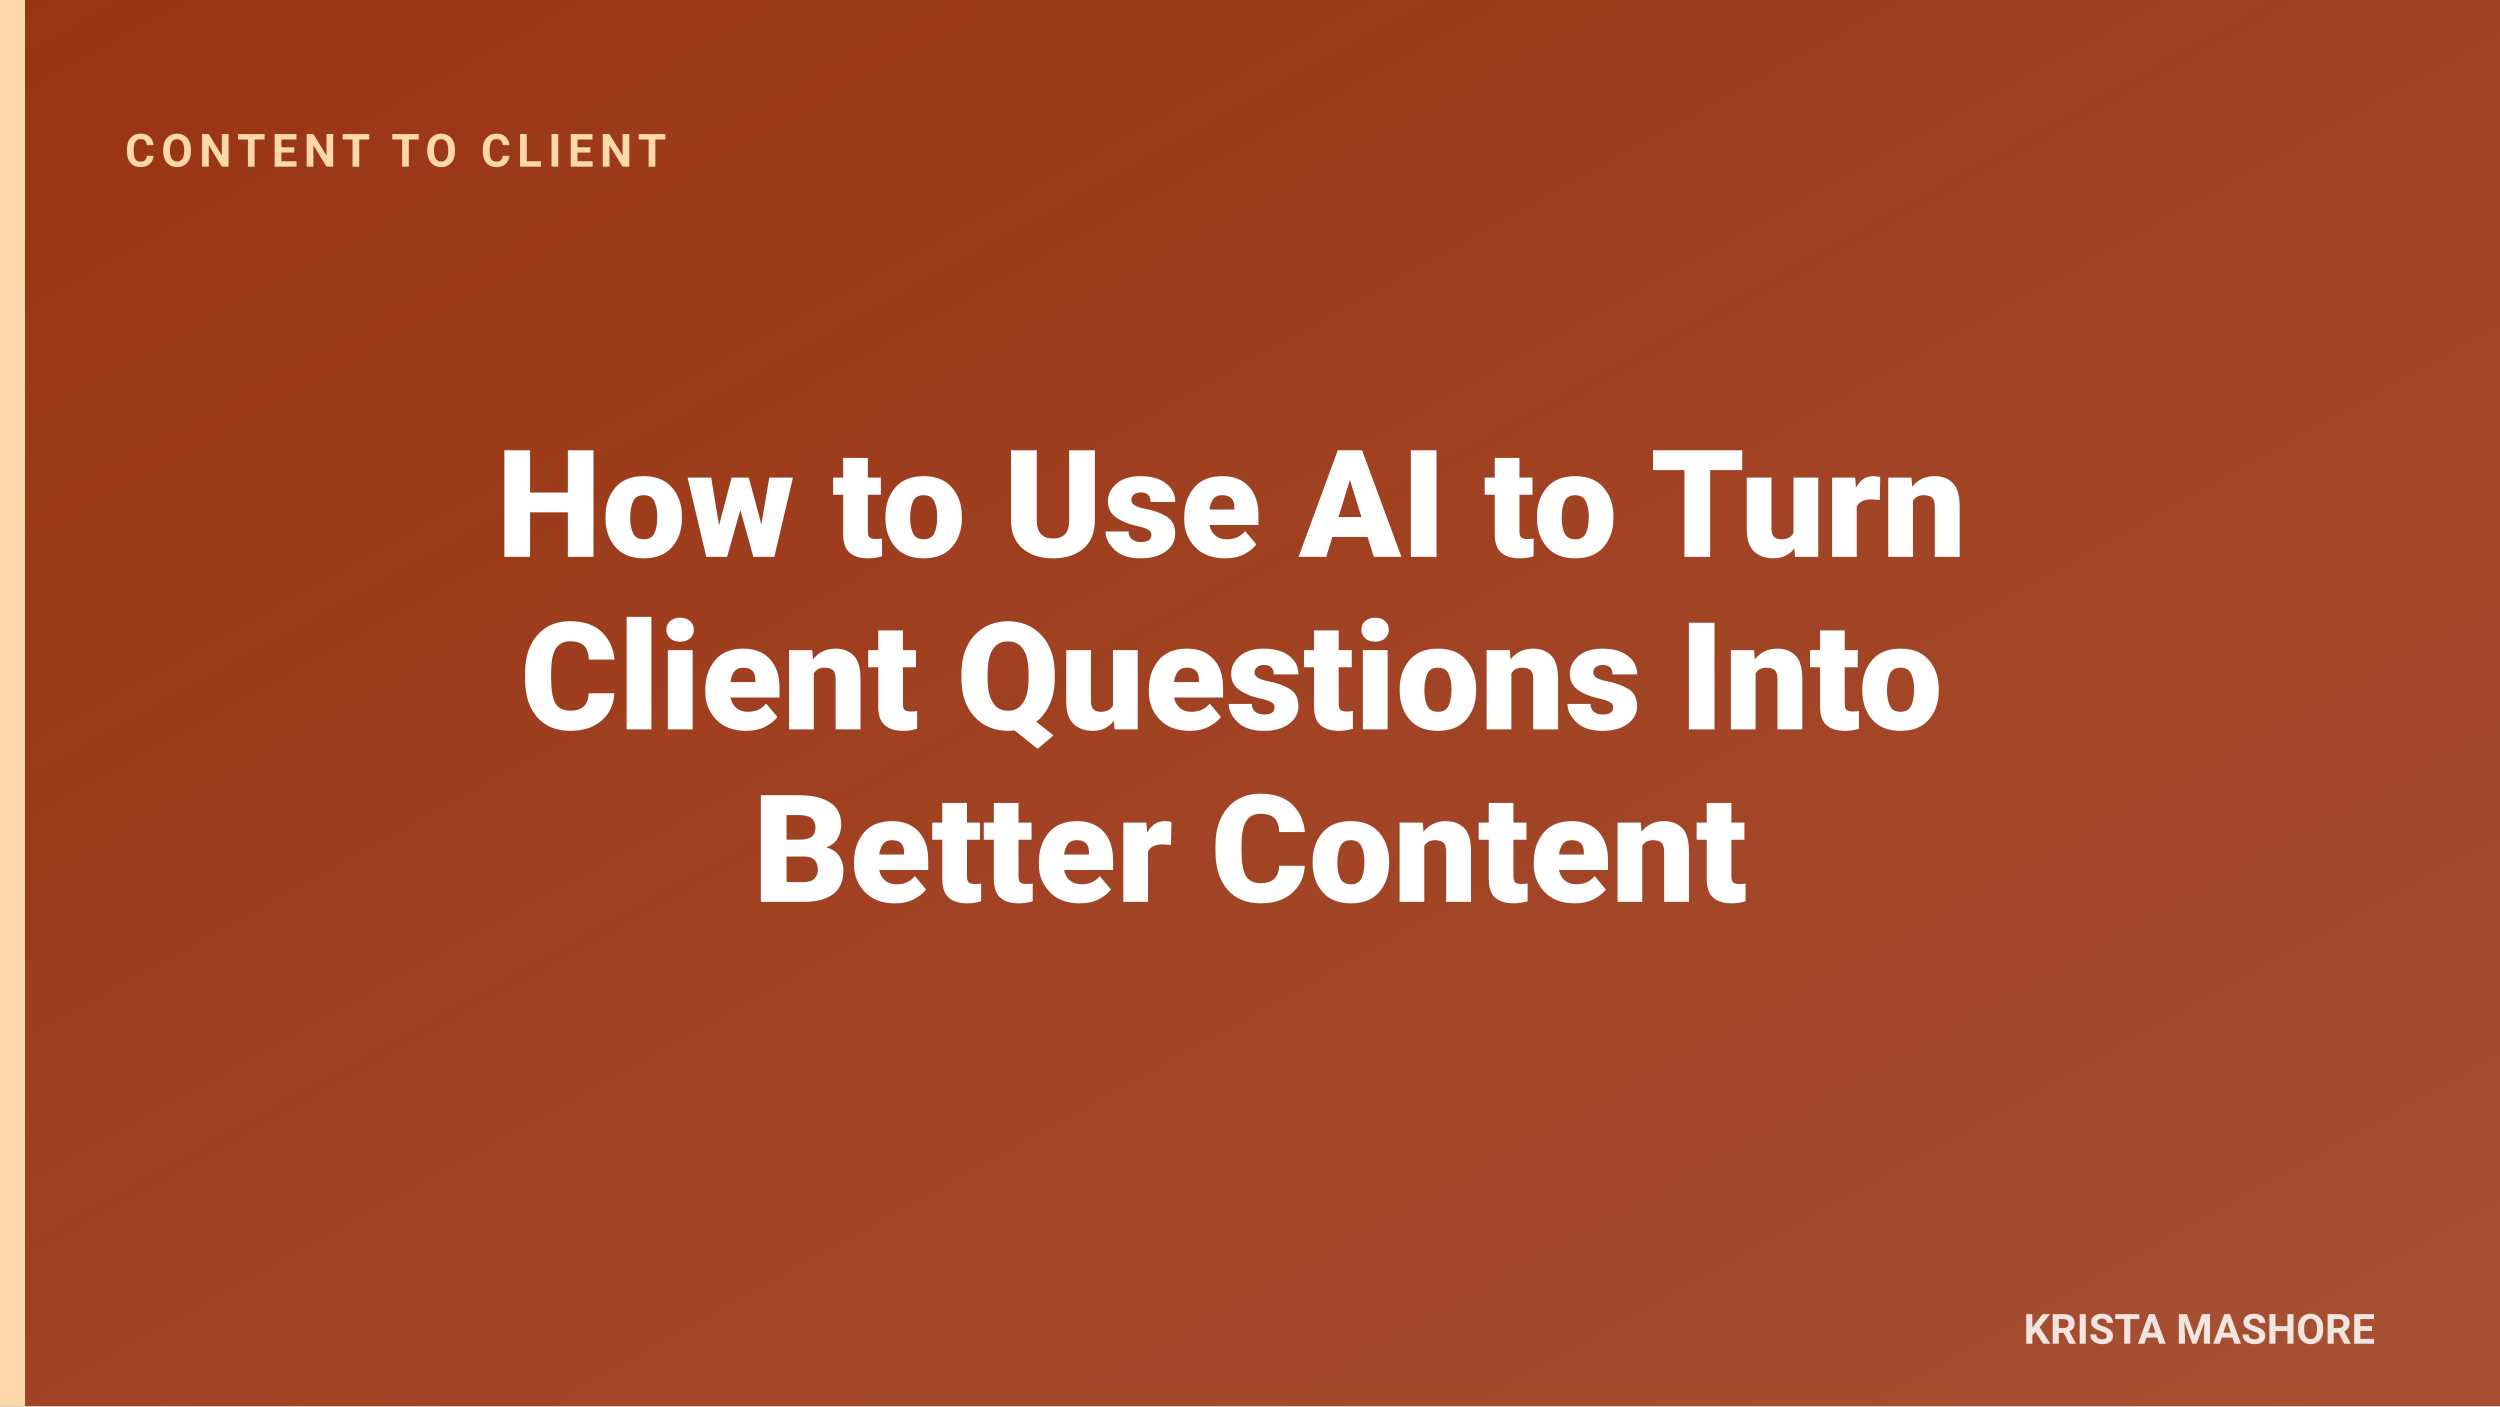
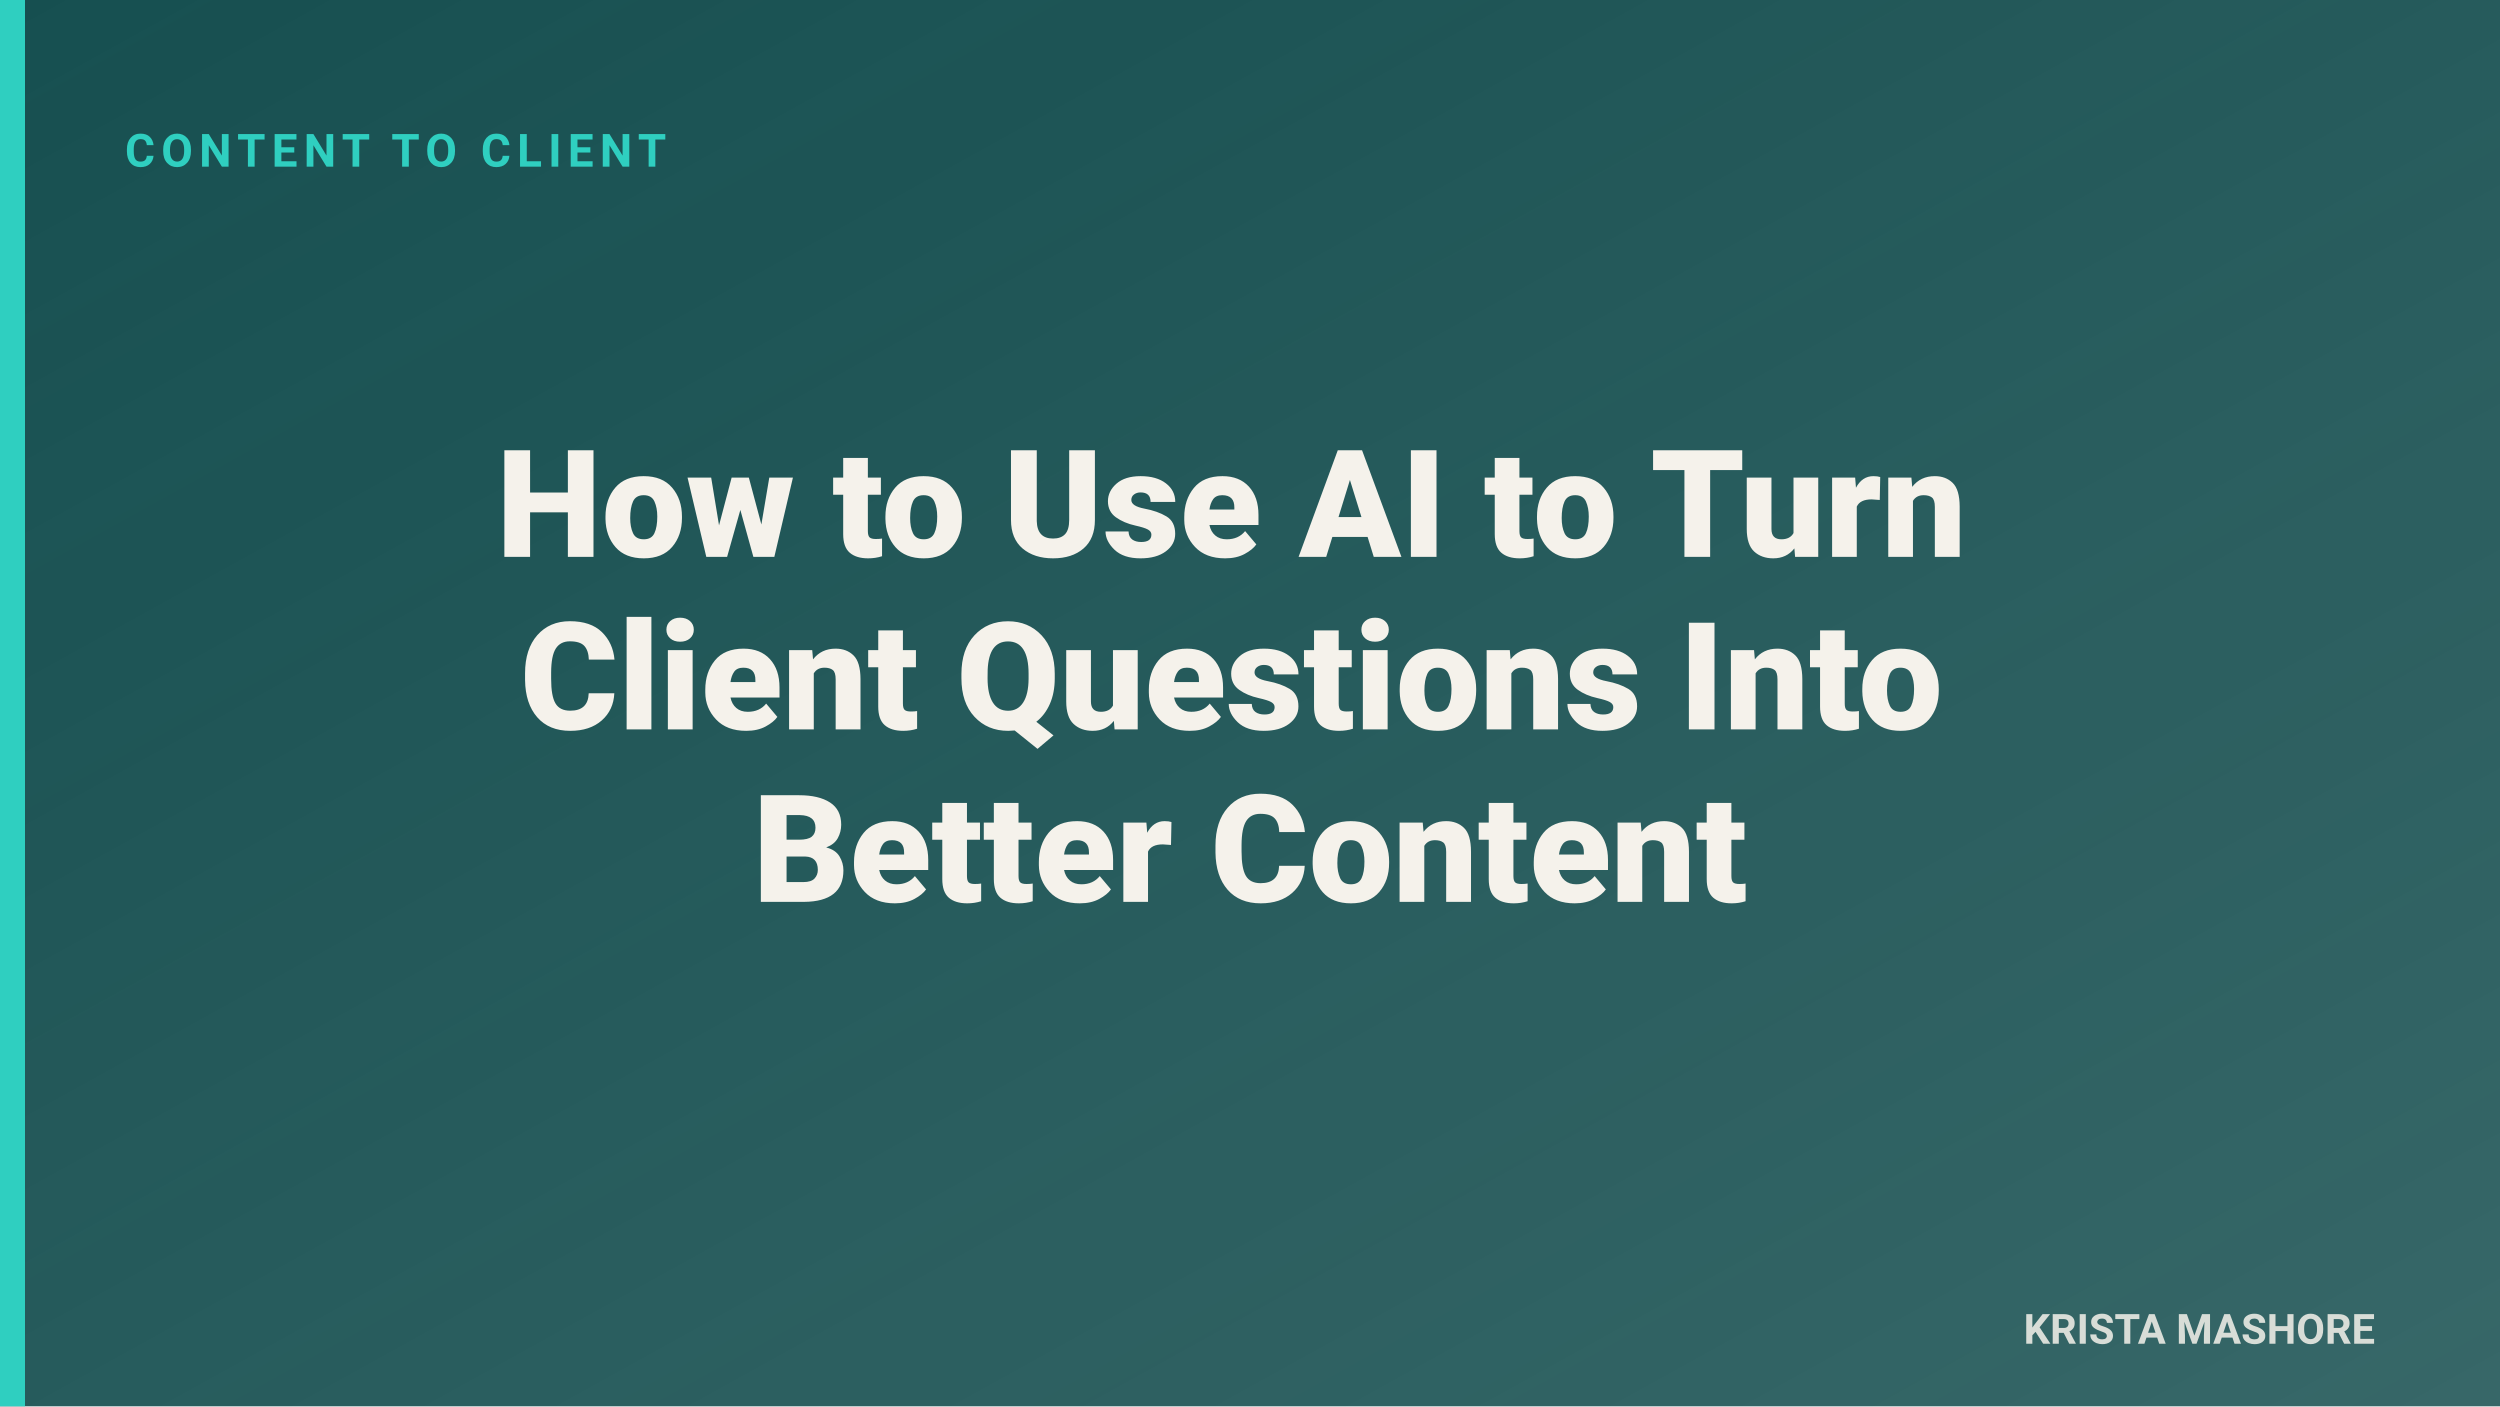
<svg xmlns="http://www.w3.org/2000/svg" width="1200" height="675" viewBox="0 0 1200 675" role="img" aria-label="How to Use AI to Turn Client Questions Into Better Content">
  <defs>
    <linearGradient id="bg" x1="0%" y1="0%" x2="100%" y2="100%">
-       <stop offset="0%" stop-color="#9A3412" />
-       <stop offset="100%" stop-color="#9A3412" stop-opacity="0.85" />
+       <stop offset="0%" stop-color="#164F50" />
+       <stop offset="100%" stop-color="#164F50" stop-opacity="0.85" />
    </linearGradient>
  </defs>
  <rect width="1200" height="675" fill="url(#bg)" />
-   <rect x="0" y="0" width="12" height="675" fill="#FED7AA" />
-   <text x="60" y="80" font-family="-apple-system, BlinkMacSystemFont, 'Segoe UI', Roboto, sans-serif" font-size="22" font-weight="600" fill="#FED7AA" letter-spacing="3">CONTENT TO CLIENT</text>
-   <text font-family="-apple-system, BlinkMacSystemFont, 'Segoe UI', Roboto, sans-serif" font-size="72" font-weight="800" fill="#FFFFFF" text-anchor="middle">
+   <rect x="0" y="0" width="12" height="675" fill="#2FCFC0" />
+   <text x="60" y="80" font-family="-apple-system, BlinkMacSystemFont, 'Segoe UI', Roboto, sans-serif" font-size="22" font-weight="600" fill="#2FCFC0" letter-spacing="3">CONTENT TO CLIENT</text>
+   <text font-family="-apple-system, BlinkMacSystemFont, 'Segoe UI', Roboto, sans-serif" font-size="72" font-weight="800" fill="#F5F2EB" text-anchor="middle">
    <tspan x="600" y="267.3">How to Use AI to Turn</tspan>
    <tspan x="600" y="350.1">Client Questions Into</tspan>
    <tspan x="600" y="432.9">Better Content</tspan>
  </text>
-   <text x="1140" y="645" font-family="-apple-system, BlinkMacSystemFont, 'Segoe UI', Roboto, sans-serif" font-size="20" font-weight="600" fill="#FFFFFF" text-anchor="end" opacity="0.85">KRISTA MASHORE</text>
+   <text x="1140" y="645" font-family="-apple-system, BlinkMacSystemFont, 'Segoe UI', Roboto, sans-serif" font-size="20" font-weight="600" fill="#F5F2EB" text-anchor="end" opacity="0.85">KRISTA MASHORE</text>
</svg>
